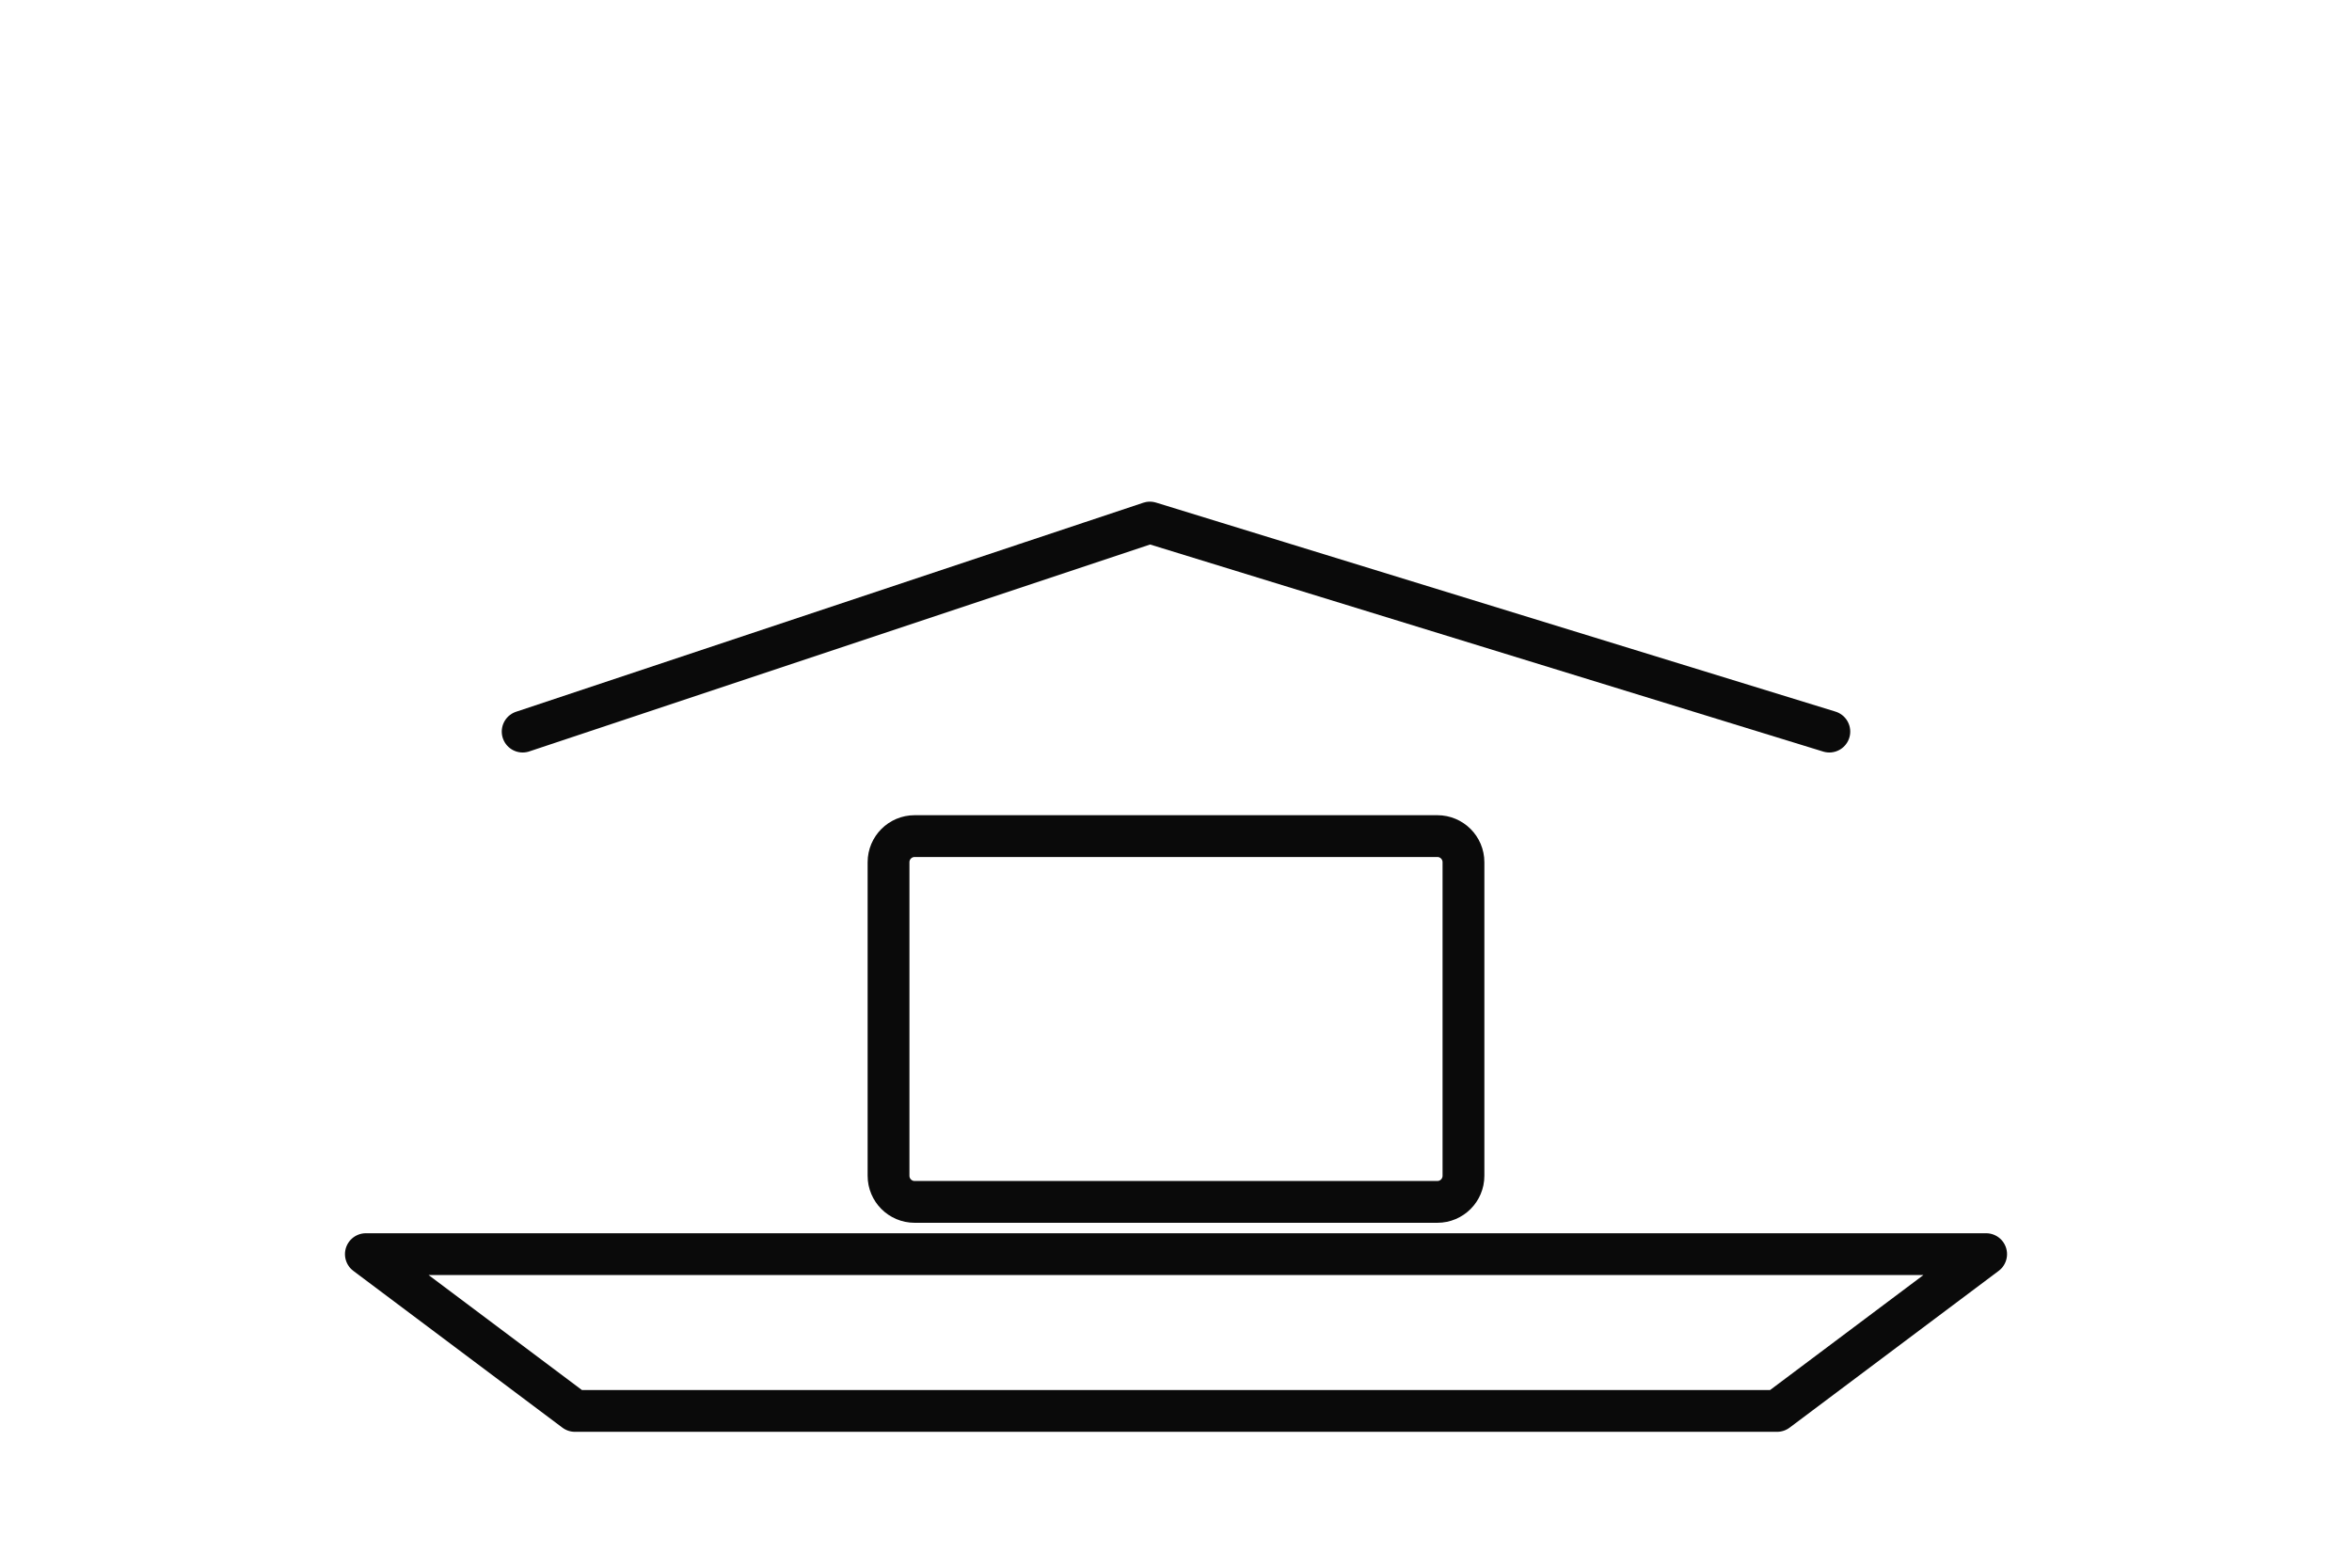
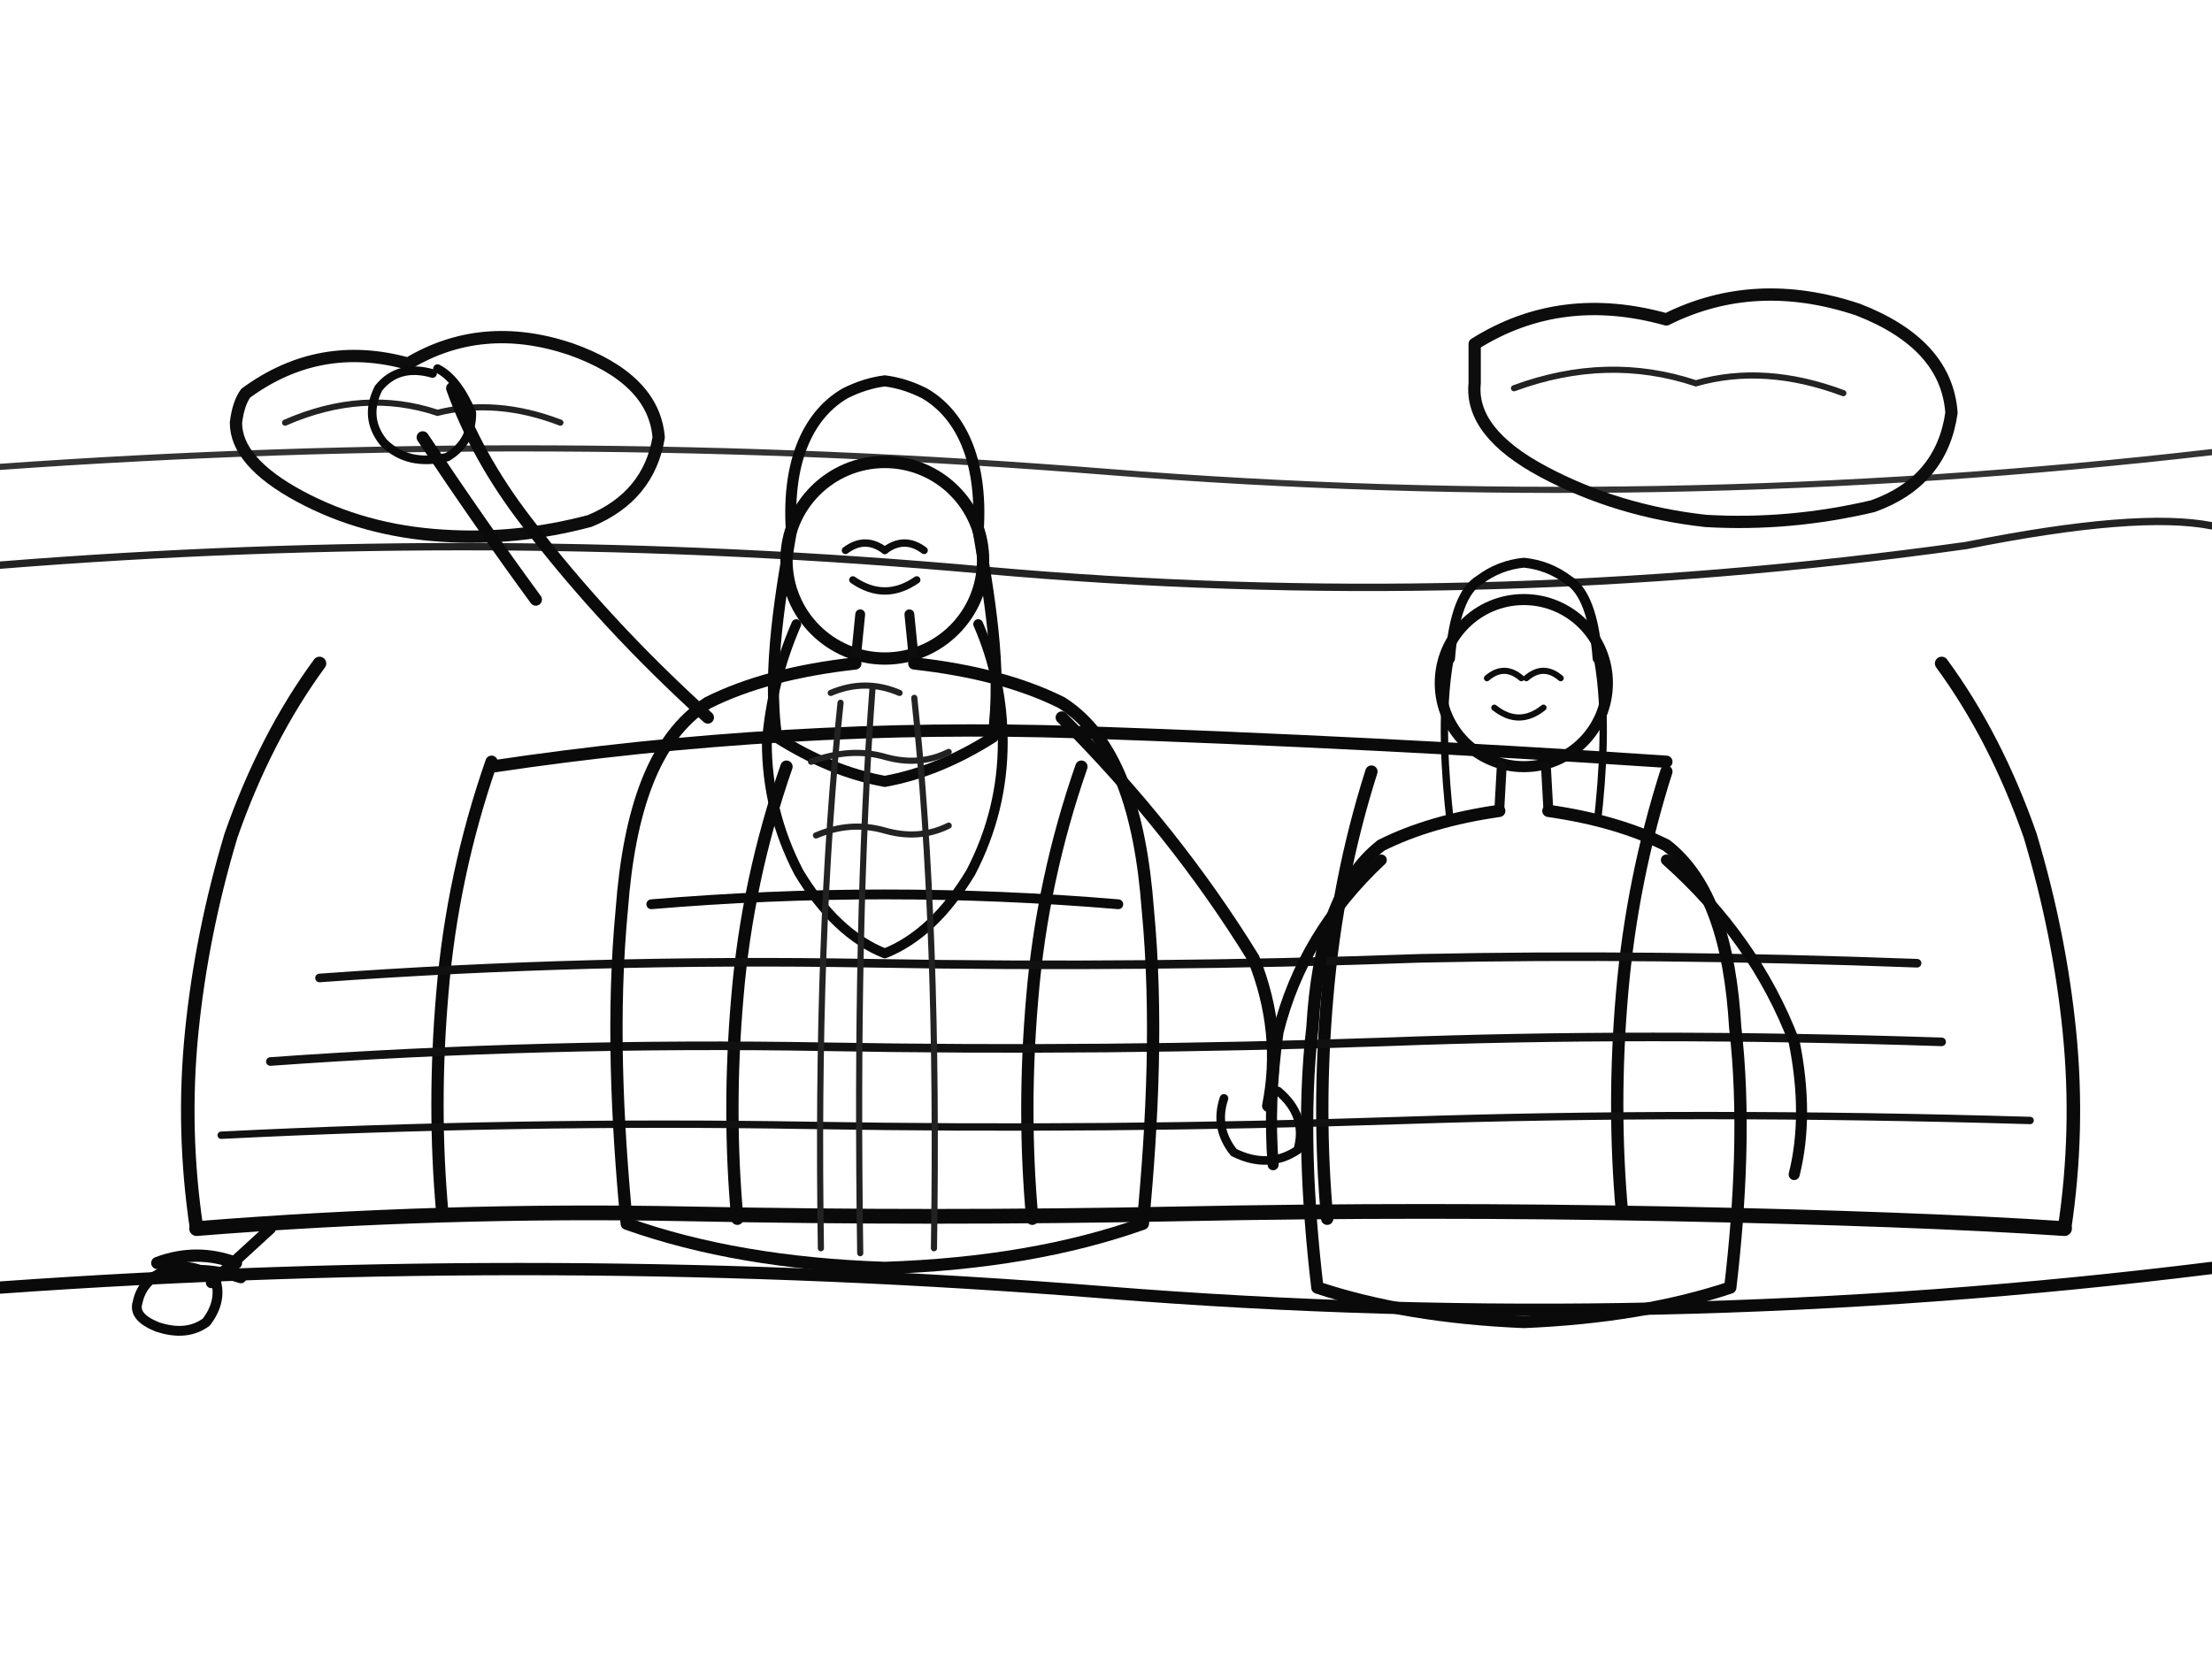
- <svg xmlns="http://www.w3.org/2000/svg" viewBox="0 0 900 600" width="900" height="600" aria-hidden="true">
-   <g fill="none" stroke="#0a0a0a" stroke-width="16" stroke-linecap="round" stroke-linejoin="round">
-     <path d="M140 480 L760 480 L680 540 L220 540 Z" />
-     <rect x="340" y="320" width="220" height="140" rx="10" />
-     <path d="M200 280 L440 200 L700 280" />
-   </g>
+ <svg xmlns="http://www.w3.org/2000/svg" viewBox="0 0 900 680" width="900" height="680" aria-hidden="true">
+   <path d="M0,190 Q225,174 450,192 Q675,210 900,184" fill="none" stroke="#333" stroke-width="2.5" stroke-linecap="round" stroke-linejoin="round" />
+   <path d="M0,230 Q200,214 400,232 Q600,250 800,222 Q870,208 900,214" fill="none" stroke="#222" stroke-width="3" stroke-linecap="round" stroke-linejoin="round" />
+   <path d="M100,160 Q130,138 166,148 Q196,130 232,142 Q266,154 268,178 Q264,202 240,212 Q210,220 180,218 Q148,216 122,202 Q96,188 96,172 Q97,164 100,160" fill="none" stroke="#0d0d0d" stroke-width="5" stroke-linecap="round" stroke-linejoin="round" />
+   <path d="M116,172 Q148,158 178,168 Q202,162 228,172" fill="none" stroke="#222" stroke-width="2.5" stroke-linecap="round" />
+   <path d="M600,140 Q635,118 678,130 Q714,112 756,126 Q792,140 794,168 Q790,196 762,206 Q728,214 694,212 Q658,208 628,192 Q598,176 600,156 Q600,148 600,140" fill="none" stroke="#0d0d0d" stroke-width="5" stroke-linecap="round" stroke-linejoin="round" />
+   <path d="M616,158 Q654,144 690,156 Q718,148 750,160" fill="none" stroke="#222" stroke-width="2.5" stroke-linecap="round" />
+   <path d="M0,524 Q225,508 450,526 Q675,544 900,516" fill="none" stroke="#0a0a0a" stroke-width="5" stroke-linecap="round" stroke-linejoin="round" />
+   <path d="M80,500 Q180,492 280,494 Q380,496 480,494 Q580,492 680,494 Q780,496 840,500" fill="none" stroke="#0a0a0a" stroke-width="6" stroke-linecap="round" stroke-linejoin="round" />
+   <path d="M80,500 Q74,460 78,420 Q82,380 94,340 Q108,300 130,270" fill="none" stroke="#0a0a0a" stroke-width="5.5" stroke-linecap="round" stroke-linejoin="round" />
+   <path d="M840,500 Q846,460 842,420 Q838,380 826,340 Q812,300 790,270" fill="none" stroke="#0a0a0a" stroke-width="5.5" stroke-linecap="round" stroke-linejoin="round" />
+   <path d="M180,494 Q176,450 180,404 Q184,356 200,310" fill="none" stroke="#0a0a0a" stroke-width="5" stroke-linecap="round" stroke-linejoin="round" />
+   <path d="M300,496 Q296,452 300,406 Q304,358 320,312" fill="none" stroke="#0a0a0a" stroke-width="5" stroke-linecap="round" stroke-linejoin="round" />
+   <path d="M420,496 Q416,452 420,406 Q424,358 440,312" fill="none" stroke="#0a0a0a" stroke-width="5" stroke-linecap="round" stroke-linejoin="round" />
+   <path d="M540,496 Q536,452 540,406 Q544,358 558,314" fill="none" stroke="#0a0a0a" stroke-width="5" stroke-linecap="round" stroke-linejoin="round" />
+   <path d="M660,494 Q656,450 660,404 Q664,358 678,314" fill="none" stroke="#0a0a0a" stroke-width="5" stroke-linecap="round" stroke-linejoin="round" />
+   <path d="M200,312 Q320,294 440,298 Q558,302 678,310" fill="none" stroke="#0a0a0a" stroke-width="5" stroke-linecap="round" stroke-linejoin="round" />
+   <path d="M130,398 Q240,390 354,392 Q468,394 578,390 Q672,388 780,392" fill="none" stroke="#111" stroke-width="3.5" stroke-linecap="round" stroke-linejoin="round" />
+   <path d="M110,432 Q222,424 336,426 Q450,428 564,424 Q668,420 790,424" fill="none" stroke="#111" stroke-width="3.5" stroke-linecap="round" stroke-linejoin="round" />
+   <path d="M90,462 Q210,456 330,458 Q450,460 570,456 Q690,452 826,456" fill="none" stroke="#111" stroke-width="3" stroke-linecap="round" stroke-linejoin="round" />
+   <path d="M64,514 Q80,508 96,514" fill="none" stroke="#0a0a0a" stroke-width="5" stroke-linecap="round" />
+   <path d="M62,520 Q80,514 98,520" fill="none" stroke="#0a0a0a" stroke-width="4.5" stroke-linecap="round" />
+   <path d="M56,530 Q58,520 70,516 Q82,514 88,522 Q90,530 84,538 Q76,544 64,540 Q54,536 56,530" fill="none" stroke="#0a0a0a" stroke-width="4" stroke-linecap="round" stroke-linejoin="round" />
+   <path d="M86,522 L110,500" fill="none" stroke="#0a0a0a" stroke-width="4.5" stroke-linecap="round" />
+   <circle cx="360" cy="228" r="40" fill="none" stroke="#0a0a0a" stroke-width="5" />
+   <path d="M322,216 C320,186 330,168 344,160 Q352,156 360,155 Q368,156 376,160 C390,168 400,186 398,216 C402,240 408,272 404,300 Q382,314 360,318 Q338,314 316,300 C312,272 318,240 322,216" fill="none" stroke="#0a0a0a" stroke-width="4.5" stroke-linecap="round" stroke-linejoin="round" />
+   <path d="M324,254 Q314,277 312,302 Q312,330 325,355 Q340,380 360,388 Q380,380 395,355 Q408,330 408,302 Q408,277 398,254" fill="none" stroke="#0a0a0a" stroke-width="4" stroke-linecap="round" stroke-linejoin="round" />
+   <path d="M338,282 Q352,276 366,282" fill="none" stroke="#222" stroke-width="2.5" stroke-linecap="round" />
+   <path d="M330,310 Q346,304 360,308 Q374,312 386,306" fill="none" stroke="#222" stroke-width="2.5" stroke-linecap="round" />
+   <path d="M332,340 Q346,334 360,338 Q374,342 386,336" fill="none" stroke="#222" stroke-width="2.5" stroke-linecap="round" />
+   <path d="M344,224 Q352,218 360,224" fill="none" stroke="#0d0d0d" stroke-width="3" stroke-linecap="round" />
+   <path d="M360,224 Q368,218 376,224" fill="none" stroke="#0d0d0d" stroke-width="3" stroke-linecap="round" />
+   <path d="M347,236 Q360,245 373,236" fill="none" stroke="#0d0d0d" stroke-width="3" stroke-linecap="round" />
+   <path d="M350,250 L348,270" fill="none" stroke="#0d0d0d" stroke-width="4" stroke-linecap="round" />
+   <path d="M370,250 L372,270" fill="none" stroke="#0d0d0d" stroke-width="4" stroke-linecap="round" />
+   <path d="M348,270 Q312,274 288,286 C266,300 256,330 253,370 C249,412 251,456 255,498 Q300,514 360,516 Q420,514 465,498 C469,456 471,412 467,370 C464,330 454,300 432,286 Q408,274 372,270" fill="none" stroke="#0a0a0a" stroke-width="5" stroke-linecap="round" stroke-linejoin="round" />
+   <path d="M265,368 Q360,360 455,368" fill="none" stroke="#0a0a0a" stroke-width="4" stroke-linecap="round" stroke-linejoin="round" />
+   <path d="M355,280 Q348,374 350,510" fill="none" stroke="#222" stroke-width="2.5" stroke-linecap="round" />
+   <path d="M342,286 Q332,380 334,508" fill="none" stroke="#222" stroke-width="2.5" stroke-linecap="round" />
+   <path d="M372,284 Q382,378 380,508" fill="none" stroke="#222" stroke-width="2.5" stroke-linecap="round" />
+   <path d="M288,292 Q246,254 214,212 Q194,186 184,158" fill="none" stroke="#0a0a0a" stroke-width="5" stroke-linecap="round" stroke-linejoin="round" />
+   <path d="M176,152 Q162,148 154,158 Q148,170 156,180 Q166,190 182,186 Q192,180 192,168 Q186,154 178,150" fill="none" stroke="#0a0a0a" stroke-width="3.5" stroke-linecap="round" stroke-linejoin="round" />
+   <path d="M172,178 Q196,214 218,244" fill="none" stroke="#0a0a0a" stroke-width="5" stroke-linecap="round" stroke-linejoin="round" />
+   <path d="M432,292 Q478,338 510,390 Q522,420 516,450" fill="none" stroke="#0a0a0a" stroke-width="5" stroke-linecap="round" stroke-linejoin="round" />
+   <path d="M520,444 Q532,454 528,468 Q516,476 502,469 Q494,459 498,447" fill="none" stroke="#0a0a0a" stroke-width="3.5" stroke-linecap="round" stroke-linejoin="round" />
+   <circle cx="620" cy="278" r="34" fill="none" stroke="#0a0a0a" stroke-width="4.5" />
+   <path d="M590,268 Q592,242 602,236 Q610,230 620,229 Q630,230 638,236 Q648,242 650,268" fill="none" stroke="#0a0a0a" stroke-width="4" stroke-linecap="round" stroke-linejoin="round" />
+   <path d="M590,268 C586,290 588,316 590,334" fill="none" stroke="#0a0a0a" stroke-width="3" stroke-linecap="round" stroke-linejoin="round" />
+   <path d="M650,268 C654,290 652,316 650,334" fill="none" stroke="#0a0a0a" stroke-width="3" stroke-linecap="round" stroke-linejoin="round" />
+   <path d="M605,276 Q612,270 619,276" fill="none" stroke="#0d0d0d" stroke-width="2.5" stroke-linecap="round" />
+   <path d="M621,276 Q628,270 635,276" fill="none" stroke="#0d0d0d" stroke-width="2.5" stroke-linecap="round" />
+   <path d="M608,288 Q618,296 628,288" fill="none" stroke="#0d0d0d" stroke-width="2.5" stroke-linecap="round" />
+   <path d="M611,312 L610,330" fill="none" stroke="#0d0d0d" stroke-width="4" stroke-linecap="round" />
+   <path d="M629,312 L630,330" fill="none" stroke="#0d0d0d" stroke-width="4" stroke-linecap="round" />
+   <path d="M610,330 Q582,334 562,344 C544,358 536,384 534,418 C530,452 532,490 536,524 Q572,536 620,538 Q668,536 704,524 C708,490 710,452 706,418 C704,384 696,358 678,344 Q658,334 630,330" fill="none" stroke="#0a0a0a" stroke-width="5" stroke-linecap="round" stroke-linejoin="round" />
+   <path d="M562,350 Q530,380 520,420 Q516,448 518,474" fill="none" stroke="#0a0a0a" stroke-width="4.5" stroke-linecap="round" stroke-linejoin="round" />
+   <path d="M678,350 Q714,382 730,424 Q736,454 730,478" fill="none" stroke="#0a0a0a" stroke-width="4.5" stroke-linecap="round" stroke-linejoin="round" />
+   <path d="M50" y1="520" fill="none" stroke="none" />
</svg>
